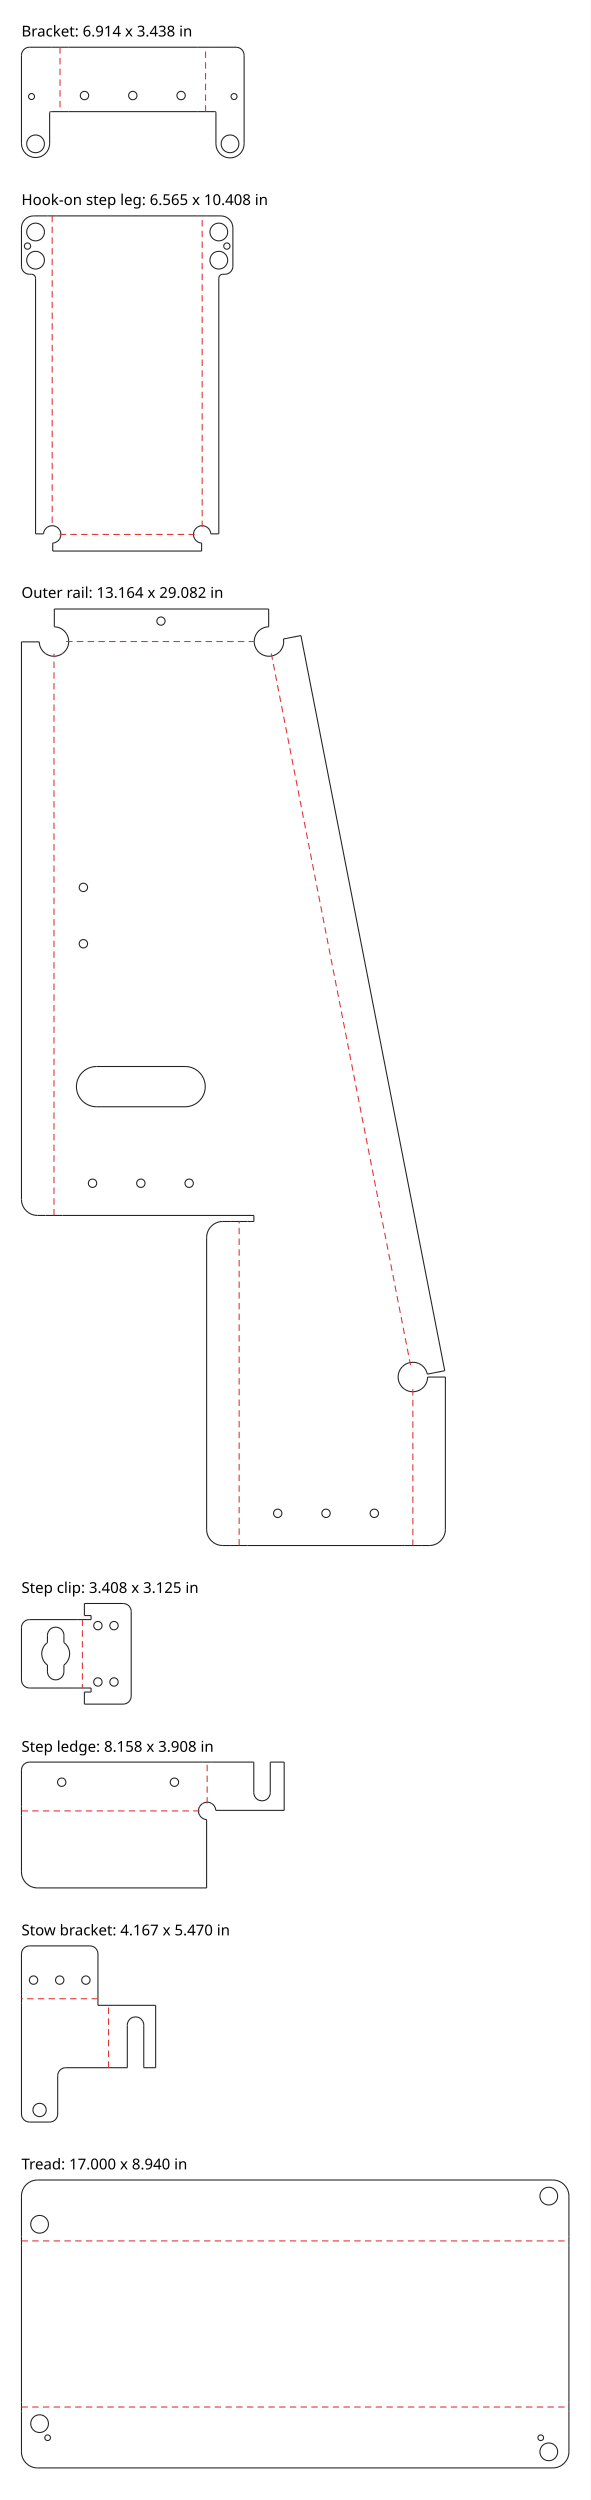
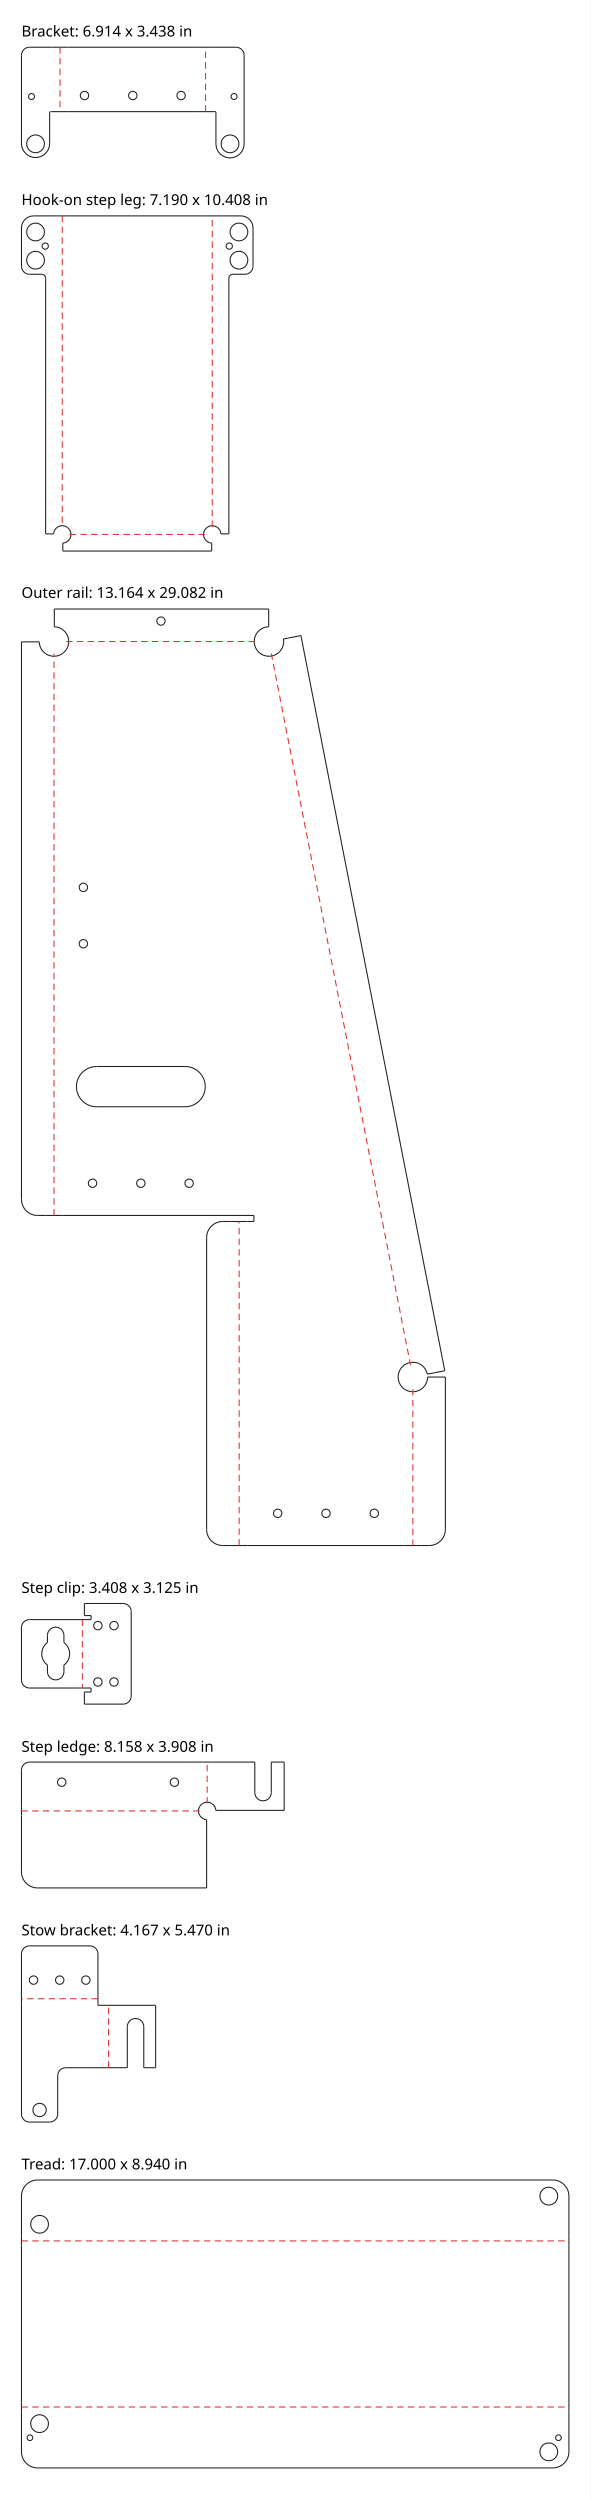
<svg xmlns="http://www.w3.org/2000/svg" width="550" height="2329" viewBox="0 0 550 2329">
  <rect width="100%" height="100%" fill="#fff" />
  <text x="20" y="34" font-family="sans-serif" font-size="14">Bracket: 6.914 x 3.438 in</text>
  <circle cx="168.71" cy="89.00" r="3.90" stroke="#222" fill="none" />
  <circle cx="123.71" cy="89.00" r="3.90" stroke="#222" fill="none" />
  <circle cx="214.29" cy="134.00" r="8.27" stroke="#222" fill="none" />
  <circle cx="29.38" cy="89.94" r="2.81" stroke="#222" fill="none" />
  <circle cx="218.04" cy="89.94" r="2.81" stroke="#222" fill="none" />
  <line x1="219.91" y1="44.00" x2="199.29" y2="44.00" stroke="#222" fill="none" />
  <circle cx="78.71" cy="89.00" r="3.90" stroke="#222" fill="none" />
  <path d="M27.50 44.00 A7.50 7.50 0 0 0 20.00 51.50" stroke="#222" fill="none" />
  <line x1="27.50" y1="44.00" x2="48.13" y2="44.00" stroke="#222" fill="none" />
  <path d="M227.41 51.50 A7.50 7.50 0 0 0 219.91 44.00" stroke="#222" fill="none" />
  <line x1="20.00" y1="51.50" x2="20.00" y2="134.00" stroke="#222" fill="none" />
  <line x1="47.19" y1="104.00" x2="48.13" y2="104.00" stroke="#222" fill="none" />
  <line x1="183.71" y1="44.00" x2="199.29" y2="44.00" stroke="#222" fill="none" />
  <line x1="227.41" y1="51.50" x2="227.41" y2="134.00" stroke="#222" fill="none" />
  <path d="M20.00 134.00 A13.13 13.13 0 0 0 46.25 134.00" stroke="#222" fill="none" />
  <line x1="200.22" y1="104.00" x2="199.29" y2="104.00" stroke="#222" fill="none" />
  <line x1="48.13" y1="44.00" x2="63.71" y2="44.00" stroke="#222" fill="none" />
  <path d="M201.16 134.00 A13.12 13.12 0 1 0 227.41 134.00" stroke="#222" fill="none" />
  <line x1="46.25" y1="134.00" x2="46.25" y2="104.94" stroke="#222" fill="none" />
  <line x1="183.71" y1="44.00" x2="63.71" y2="44.00" stroke="#222" fill="none" />
  <line x1="63.71" y1="104.00" x2="48.13" y2="104.00" stroke="#222" fill="none" />
  <line x1="201.16" y1="134.00" x2="201.16" y2="104.94" stroke="#222" fill="none" />
  <path d="M47.19 104.00 A0.94 0.94 0 0 0 46.25 104.94" stroke="#222" fill="none" />
  <line x1="63.71" y1="104.00" x2="183.71" y2="104.00" stroke="#222" fill="none" />
  <line x1="199.29" y1="104.00" x2="183.71" y2="104.00" stroke="#222" fill="none" />
  <path d="M201.16 104.94 A0.94 0.94 0 0 0 200.22 104.00" stroke="#222" fill="none" />
  <circle cx="33.13" cy="134.00" r="8.27" stroke="#222" fill="none" />
  <line x1="191.50" y1="104.00" x2="191.50" y2="44.00" stroke="#d33" stroke-dasharray="6 4" fill="none" />
  <line x1="55.92" y1="44.00" x2="55.92" y2="104.00" stroke="#d33" stroke-dasharray="6 4" fill="none" />
-   <text x="20" y="191" font-family="sans-serif" font-size="14">Hook-on step leg: 6.565 x 10.408 in</text>
-   <path d="M33.13 259.25 A3.75 3.75 0 0 0 29.38 255.50" stroke="#222" fill="none" />
-   <line x1="29.38" y1="255.50" x2="27.50" y2="255.50" stroke="#222" fill="none" />
-   <path d="M207.59 255.50 A3.75 3.75 0 0 0 203.84 259.25" stroke="#222" fill="none" />
-   <line x1="205.71" y1="201.13" x2="192.59" y2="201.13" stroke="#222" fill="none" />
-   <line x1="187.83" y1="513.36" x2="187.83" y2="505.95" stroke="#222" fill="none" />
-   <line x1="33.13" y1="497.35" x2="40.53" y2="497.35" stroke="#222" fill="none" />
-   <path d="M181.45 493.63 A8.10 8.10 0 0 0 181.45 502.11" stroke="#222" fill="none" />
-   <line x1="207.59" y1="255.50" x2="209.46" y2="255.50" stroke="#222" fill="none" />
-   <line x1="31.25" y1="201.13" x2="44.38" y2="201.13" stroke="#222" fill="none" />
-   <path d="M196.43 497.35 A8.10 8.10 0 0 0 192.59 490.97" stroke="#222" fill="none" />
-   <path d="M192.59 490.97 A8.10 8.10 0 0 0 184.11 490.97" stroke="#222" fill="none" />
-   <path d="M55.52 493.63 A8.10 8.10 0 0 0 52.86 490.97" stroke="#222" fill="none" />
+   <text x="20" y="191" font-family="sans-serif" font-size="14">Hook-on step leg: 7.190 x 10.408 in</text>
+   <path d="M42.50 259.25 A3.75 3.75 0 0 0 38.75 255.50" stroke="#222" fill="none" />
+   <line x1="38.75" y1="255.50" x2="27.50" y2="255.50" stroke="#222" fill="none" />
+   <path d="M216.96 255.50 A3.75 3.75 0 0 0 213.21 259.25" stroke="#222" fill="none" />
+   <line x1="224.46" y1="201.13" x2="201.96" y2="201.13" stroke="#222" fill="none" />
+   <line x1="197.21" y1="513.36" x2="197.21" y2="505.95" stroke="#222" fill="none" />
+   <line x1="42.50" y1="497.35" x2="49.91" y2="497.35" stroke="#222" fill="none" />
+   <path d="M190.82 493.63 A8.10 8.10 0 0 0 190.82 502.11" stroke="#222" fill="none" />
+   <line x1="216.96" y1="255.50" x2="228.21" y2="255.50" stroke="#222" fill="none" />
+   <line x1="31.25" y1="201.13" x2="53.75" y2="201.13" stroke="#222" fill="none" />
+   <path d="M205.81 497.35 A8.10 8.10 0 0 0 201.96 490.97" stroke="#222" fill="none" />
+   <path d="M201.96 490.97 A8.10 8.10 0 0 0 193.48 490.97" stroke="#222" fill="none" />
+   <path d="M64.89 493.62 A8.10 8.10 0 0 0 62.23 490.97" stroke="#222" fill="none" />
  <path d="M20.00 248.00 A7.50 7.50 0 0 0 27.50 255.50" stroke="#222" fill="none" />
-   <path d="M209.46 255.50 A7.50 7.50 0 0 0 216.96 248.00" stroke="#222" fill="none" />
-   <line x1="49.13" y1="513.36" x2="187.83" y2="513.36" stroke="#222" fill="none" />
-   <path d="M184.11 490.97 A8.10 8.10 0 0 0 181.45 493.63" stroke="#222" fill="none" />
-   <line x1="184.11" y1="201.13" x2="192.59" y2="201.13" stroke="#222" fill="none" />
-   <path d="M49.13 505.95 A8.10 8.10 0 0 0 55.52 502.11" stroke="#222" fill="none" />
+   <path d="M228.21 255.50 A7.50 7.50 0 0 0 235.71 248.00" stroke="#222" fill="none" />
+   <line x1="58.51" y1="513.36" x2="197.21" y2="513.36" stroke="#222" fill="none" />
+   <path d="M193.48 490.97 A8.10 8.10 0 0 0 190.82 493.63" stroke="#222" fill="none" />
+   <line x1="193.48" y1="201.13" x2="201.96" y2="201.13" stroke="#222" fill="none" />
+   <path d="M58.51 505.95 A8.10 8.10 0 0 0 64.89 502.11" stroke="#222" fill="none" />
  <line x1="20.00" y1="248.00" x2="20.00" y2="212.38" stroke="#222" fill="none" />
-   <line x1="216.96" y1="248.00" x2="216.96" y2="212.38" stroke="#222" fill="none" />
-   <line x1="184.11" y1="201.13" x2="52.86" y2="201.13" stroke="#222" fill="none" />
-   <path d="M181.45 502.11 A8.10 8.10 0 0 0 187.83 505.95" stroke="#222" fill="none" />
-   <line x1="44.38" y1="201.13" x2="52.86" y2="201.13" stroke="#222" fill="none" />
+   <line x1="235.71" y1="248.00" x2="235.71" y2="212.38" stroke="#222" fill="none" />
+   <line x1="193.48" y1="201.13" x2="62.23" y2="201.13" stroke="#222" fill="none" />
+   <path d="M190.82 502.11 A8.10 8.10 0 0 0 197.21 505.95" stroke="#222" fill="none" />
+   <line x1="53.75" y1="201.13" x2="62.23" y2="201.13" stroke="#222" fill="none" />
  <path d="M31.25 201.13 A11.25 11.25 0 0 0 20.00 212.38" stroke="#222" fill="none" />
-   <path d="M216.96 212.38 A11.25 11.25 0 0 0 205.71 201.13" stroke="#222" fill="none" />
-   <line x1="33.13" y1="497.35" x2="33.13" y2="259.25" stroke="#222" fill="none" />
-   <line x1="203.84" y1="497.35" x2="196.43" y2="497.35" stroke="#222" fill="none" />
+   <path d="M235.71 212.38 A11.25 11.25 0 0 0 224.46 201.13" stroke="#222" fill="none" />
+   <line x1="42.50" y1="497.35" x2="42.50" y2="259.25" stroke="#222" fill="none" />
+   <line x1="213.21" y1="497.35" x2="205.81" y2="497.35" stroke="#222" fill="none" />
  <circle cx="33.13" cy="216.13" r="8.27" stroke="#222" fill="none" />
-   <circle cx="203.84" cy="216.13" r="8.27" stroke="#222" fill="none" />
-   <line x1="203.84" y1="497.35" x2="203.84" y2="259.25" stroke="#222" fill="none" />
-   <path d="M44.37 490.97 A8.10 8.10 0 0 0 40.53 497.35" stroke="#222" fill="none" />
+   <circle cx="222.59" cy="216.13" r="8.27" stroke="#222" fill="none" />
+   <line x1="213.21" y1="497.35" x2="213.21" y2="259.25" stroke="#222" fill="none" />
+   <path d="M53.75 490.97 A8.10 8.10 0 0 0 49.91 497.35" stroke="#222" fill="none" />
  <circle cx="33.13" cy="242.38" r="8.27" stroke="#222" fill="none" />
-   <circle cx="203.84" cy="242.38" r="8.27" stroke="#222" fill="none" />
-   <path d="M55.52 502.11 A8.10 8.10 0 0 0 55.52 493.63" stroke="#222" fill="none" />
-   <circle cx="25.63" cy="229.25" r="2.95" stroke="#222" fill="none" />
-   <circle cx="211.34" cy="229.25" r="2.95" stroke="#222" fill="none" />
-   <line x1="49.13" y1="513.36" x2="49.13" y2="505.95" stroke="#222" fill="none" />
-   <path d="M52.86 490.97 A8.10 8.10 0 0 0 44.38 490.97" stroke="#222" fill="none" />
-   <line x1="188.35" y1="490.97" x2="188.35" y2="201.13" stroke="#d33" stroke-dasharray="6 4" fill="none" />
-   <line x1="48.62" y1="201.13" x2="48.62" y2="490.97" stroke="#d33" stroke-dasharray="6 4" fill="none" />
-   <line x1="55.52" y1="497.87" x2="181.45" y2="497.87" stroke="#d33" stroke-dasharray="6 4" fill="none" />
+   <circle cx="222.59" cy="242.38" r="8.27" stroke="#222" fill="none" />
+   <path d="M64.89 502.11 A8.10 8.10 0 0 0 64.89 493.63" stroke="#222" fill="none" />
+   <circle cx="42.13" cy="229.25" r="2.95" stroke="#222" fill="none" />
+   <circle cx="213.59" cy="229.25" r="2.95" stroke="#222" fill="none" />
+   <line x1="58.51" y1="513.36" x2="58.51" y2="505.95" stroke="#222" fill="none" />
+   <path d="M62.23 490.97 A8.10 8.10 0 0 0 53.75 490.97" stroke="#222" fill="none" />
+   <line x1="197.72" y1="490.97" x2="197.72" y2="201.13" stroke="#d33" stroke-dasharray="6 4" fill="none" />
+   <line x1="57.99" y1="201.13" x2="57.99" y2="490.97" stroke="#d33" stroke-dasharray="6 4" fill="none" />
+   <line x1="64.89" y1="497.87" x2="190.82" y2="497.87" stroke="#d33" stroke-dasharray="6 4" fill="none" />
  <text x="20" y="557" font-family="sans-serif" font-size="14">Outer rail: 13.164 x 29.082 in</text>
  <path d="M172.46 1031.06 A18.75 18.75 0 1 0 172.46 993.56" stroke="#222" fill="none" />
  <circle cx="303.71" cy="1409.81" r="3.90" stroke="#222" fill="none" />
  <line x1="192.50" y1="1152.94" x2="192.50" y2="1424.81" stroke="#222" fill="none" />
  <line x1="376.83" y1="1439.81" x2="230.58" y2="1439.81" stroke="#222" fill="none" />
  <path d="M36.57 597.96 A13.73 13.73 0 0 0 42.50 608.95" stroke="#222" fill="none" />
  <path d="M58.08 608.95 A13.73 13.73 0 0 0 61.59 605.44" stroke="#222" fill="none" />
  <path d="M245.09 610.23 A13.72 13.72 0 0 0 260.38 607.24" stroke="#222" fill="none" />
  <path d="M239.26 605.44 A13.73 13.73 0 0 0 245.09 610.23" stroke="#222" fill="none" />
  <circle cx="348.71" cy="1409.81" r="3.90" stroke="#222" fill="none" />
  <path d="M192.50 1424.81 A15.00 15.00 0 0 0 207.50 1439.81" stroke="#222" fill="none" />
  <line x1="250.30" y1="567.36" x2="50.60" y2="567.36" stroke="#222" fill="none" />
  <line x1="280.34" y1="592.09" x2="264.08" y2="595.27" stroke="#222" fill="none" />
  <path d="M374.81 1273.24 A13.73 13.73 0 0 0 376.83 1294.13" stroke="#222" fill="none" />
  <path d="M390.10 1270.24 A13.72 13.72 0 0 0 374.81 1273.24" stroke="#222" fill="none" />
  <path d="M61.59 589.86 A13.72 13.72 0 0 0 50.60 583.93" stroke="#222" fill="none" />
  <line x1="172.46" y1="993.56" x2="89.96" y2="993.56" stroke="#222" fill="none" />
  <circle cx="86.21" cy="1102.31" r="3.90" stroke="#222" fill="none" />
  <line x1="414.34" y1="1276.97" x2="280.34" y2="592.09" stroke="#222" fill="none" />
  <line x1="215.00" y1="1137.94" x2="207.50" y2="1137.94" stroke="#222" fill="none" />
  <line x1="414.34" y1="1276.97" x2="398.08" y2="1280.15" stroke="#222" fill="none" />
  <path d="M250.30 583.92 A13.72 13.72 0 0 0 239.26 589.86" stroke="#222" fill="none" />
  <line x1="392.41" y1="1439.81" x2="376.83" y2="1439.81" stroke="#222" fill="none" />
  <path d="M376.83 1294.13 A13.73 13.73 0 0 0 392.41 1294.13" stroke="#222" fill="none" />
  <path d="M89.96 993.56 A18.75 18.75 0 1 0 89.96 1031.06" stroke="#222" fill="none" />
  <circle cx="131.21" cy="1102.31" r="3.90" stroke="#222" fill="none" />
  <path d="M20.00 1117.31 A15.00 15.00 0 0 0 35.00 1132.31" stroke="#222" fill="none" />
  <line x1="236.52" y1="1132.31" x2="58.08" y2="1132.31" stroke="#222" fill="none" />
  <line x1="20.00" y1="597.96" x2="36.57" y2="597.96" stroke="#222" fill="none" />
  <path d="M392.41 1294.13 A13.72 13.72 0 0 0 398.35 1282.87" stroke="#222" fill="none" />
  <line x1="230.58" y1="1439.81" x2="215.00" y2="1439.81" stroke="#222" fill="none" />
  <line x1="215.00" y1="1137.94" x2="230.58" y2="1137.94" stroke="#222" fill="none" />
  <line x1="89.96" y1="1031.06" x2="172.46" y2="1031.06" stroke="#222" fill="none" />
  <circle cx="176.21" cy="1102.31" r="3.90" stroke="#222" fill="none" />
  <line x1="399.91" y1="1439.81" x2="392.41" y2="1439.81" stroke="#222" fill="none" />
  <line x1="236.52" y1="1137.94" x2="236.52" y2="1132.31" stroke="#222" fill="none" />
  <line x1="58.08" y1="1132.31" x2="42.50" y2="1132.31" stroke="#222" fill="none" />
  <path d="M260.38 607.24 A13.73 13.73 0 0 0 264.08 595.27" stroke="#222" fill="none" />
  <circle cx="77.67" cy="879.19" r="3.90" stroke="#222" fill="none" />
  <path d="M399.91 1439.81 A15.00 15.00 0 0 0 414.91 1424.81" stroke="#222" fill="none" />
  <line x1="207.50" y1="1439.81" x2="215.00" y2="1439.81" stroke="#222" fill="none" />
  <line x1="230.58" y1="1137.94" x2="236.52" y2="1137.94" stroke="#222" fill="none" />
  <path d="M398.08 1280.15 A13.72 13.72 0 0 0 390.10 1270.24" stroke="#222" fill="none" />
  <path d="M42.50 608.95 A13.73 13.73 0 0 0 58.08 608.95" stroke="#222" fill="none" />
  <circle cx="77.67" cy="826.69" r="3.90" stroke="#222" fill="none" />
  <line x1="414.91" y1="1424.81" x2="414.91" y2="1282.87" stroke="#222" fill="none" />
  <line x1="35.00" y1="1132.31" x2="42.50" y2="1132.31" stroke="#222" fill="none" />
  <circle cx="149.96" cy="578.61" r="3.84" stroke="#222" fill="none" />
  <line x1="414.91" y1="1282.87" x2="398.35" y2="1282.87" stroke="#222" fill="none" />
  <line x1="50.60" y1="567.36" x2="50.60" y2="583.93" stroke="#222" fill="none" />
  <path d="M61.59 605.44 A13.73 13.73 0 0 0 61.59 589.86" stroke="#222" fill="none" />
  <circle cx="258.71" cy="1409.81" r="3.90" stroke="#222" fill="none" />
  <path d="M207.50 1137.94 A15.00 15.00 0 0 0 192.50 1152.94" stroke="#222" fill="none" />
  <line x1="20.00" y1="1117.31" x2="20.00" y2="597.96" stroke="#222" fill="none" />
  <line x1="250.30" y1="567.36" x2="250.30" y2="583.92" stroke="#222" fill="none" />
  <path d="M239.26 589.86 A13.72 13.72 0 0 0 239.26 605.44" stroke="#222" fill="none" />
  <line x1="222.79" y1="1439.81" x2="222.79" y2="1137.94" stroke="#d33" stroke-dasharray="6 4" fill="none" />
  <line x1="50.29" y1="1132.31" x2="50.29" y2="608.95" stroke="#d33" stroke-dasharray="6 4" fill="none" />
  <line x1="61.59" y1="597.65" x2="239.26" y2="597.65" stroke="#d33" stroke-dasharray="6 4" fill="none" />
  <line x1="252.73" y1="608.74" x2="382.45" y2="1271.74" stroke="#d33" stroke-dasharray="6 4" fill="none" />
  <line x1="384.62" y1="1294.13" x2="384.62" y2="1439.81" stroke="#d33" stroke-dasharray="6 4" fill="none" />
  <text x="20" y="1484" font-family="sans-serif" font-size="14">Step clip: 3.408 x 3.125 in</text>
  <line x1="122.23" y1="1580.06" x2="122.23" y2="1501.31" stroke="#222" fill="none" />
  <path d="M59.55 1523.81 A7.68 7.68 0 1 0 44.20 1523.81" stroke="#222" fill="none" />
  <line x1="27.50" y1="1572.56" x2="72.50" y2="1572.56" stroke="#222" fill="none" />
  <line x1="84.84" y1="1508.81" x2="84.84" y2="1505.06" stroke="#222" fill="none" />
  <circle cx="91.20" cy="1514.44" r="3.90" stroke="#222" fill="none" />
  <line x1="44.20" y1="1523.81" x2="44.20" y2="1530.21" stroke="#222" fill="none" />
  <line x1="72.50" y1="1508.81" x2="27.50" y2="1508.81" stroke="#222" fill="none" />
  <line x1="80.98" y1="1508.81" x2="84.84" y2="1508.81" stroke="#222" fill="none" />
  <circle cx="91.20" cy="1566.94" r="3.90" stroke="#222" fill="none" />
  <path d="M44.20 1530.21 A12.99 12.99 0 0 0 44.20 1551.17" stroke="#222" fill="none" />
  <line x1="78.62" y1="1576.31" x2="78.62" y2="1587.56" stroke="#222" fill="none" />
  <line x1="114.73" y1="1493.81" x2="78.62" y2="1493.81" stroke="#222" fill="none" />
  <line x1="80.98" y1="1572.56" x2="72.50" y2="1572.56" stroke="#222" fill="none" />
  <circle cx="106.20" cy="1514.44" r="3.90" stroke="#222" fill="none" />
  <line x1="44.20" y1="1551.17" x2="44.20" y2="1557.56" stroke="#222" fill="none" />
  <line x1="84.84" y1="1576.31" x2="78.62" y2="1576.31" stroke="#222" fill="none" />
  <line x1="78.62" y1="1587.56" x2="114.73" y2="1587.56" stroke="#222" fill="none" />
  <line x1="72.50" y1="1508.81" x2="80.98" y2="1508.81" stroke="#222" fill="none" />
  <circle cx="106.20" cy="1566.94" r="3.90" stroke="#222" fill="none" />
  <path d="M44.20 1557.56 A7.68 7.68 0 0 0 59.55 1557.56" stroke="#222" fill="none" />
  <line x1="84.84" y1="1572.56" x2="84.84" y2="1576.31" stroke="#222" fill="none" />
  <path d="M27.50 1508.81 A7.50 7.50 0 0 0 20.00 1516.31" stroke="#222" fill="none" />
  <line x1="59.55" y1="1557.56" x2="59.55" y2="1551.17" stroke="#222" fill="none" />
  <line x1="80.98" y1="1572.56" x2="84.84" y2="1572.56" stroke="#222" fill="none" />
  <path d="M122.23 1501.31 A7.50 7.50 0 0 0 114.73 1493.81" stroke="#222" fill="none" />
  <line x1="20.00" y1="1516.31" x2="20.00" y2="1565.06" stroke="#222" fill="none" />
  <path d="M59.55 1551.17 A12.99 12.99 0 0 0 59.55 1530.21" stroke="#222" fill="none" />
  <line x1="78.62" y1="1505.06" x2="78.62" y2="1493.81" stroke="#222" fill="none" />
  <path d="M114.73 1587.56 A7.50 7.50 0 0 0 122.23 1580.06" stroke="#222" fill="none" />
  <path d="M20.00 1565.06 A7.50 7.50 0 0 0 27.50 1572.56" stroke="#222" fill="none" />
  <line x1="59.55" y1="1530.21" x2="59.55" y2="1523.81" stroke="#222" fill="none" />
  <line x1="84.84" y1="1505.06" x2="78.62" y2="1505.06" stroke="#222" fill="none" />
  <line x1="76.74" y1="1508.81" x2="76.74" y2="1572.56" stroke="#d33" stroke-dasharray="6 4" fill="none" />
  <text x="20" y="1632" font-family="sans-serif" font-size="14">Step ledge: 8.158 x 3.908 in</text>
  <circle cx="162.50" cy="1660.31" r="3.90" stroke="#222" fill="none" />
  <path d="M27.50 1641.56 A7.50 7.50 0 0 0 20.00 1649.06" stroke="#222" fill="none" />
  <circle cx="57.50" cy="1660.31" r="3.90" stroke="#222" fill="none" />
-   <line x1="236.43" y1="1641.56" x2="197.23" y2="1641.56" stroke="#222" fill="none" />
+   <line x1="237.37" y1="1641.56" x2="197.23" y2="1641.56" stroke="#222" fill="none" />
  <path d="M186.09 1682.81 A8.10 8.10 0 0 0 186.09 1691.29" stroke="#222" fill="none" />
  <path d="M20.00 1743.79 A15.00 15.00 0 0 0 35.00 1758.79" stroke="#222" fill="none" />
  <line x1="192.48" y1="1758.79" x2="35.00" y2="1758.79" stroke="#222" fill="none" />
  <path d="M197.23 1680.15 A8.10 8.10 0 0 0 188.75 1680.15" stroke="#222" fill="none" />
  <line x1="264.73" y1="1686.54" x2="264.73" y2="1641.56" stroke="#222" fill="none" />
  <line x1="188.75" y1="1641.56" x2="27.50" y2="1641.56" stroke="#222" fill="none" />
  <line x1="192.48" y1="1758.79" x2="192.48" y2="1695.14" stroke="#222" fill="none" />
  <line x1="188.75" y1="1641.56" x2="197.23" y2="1641.56" stroke="#222" fill="none" />
-   <line x1="264.73" y1="1641.56" x2="251.78" y2="1641.56" stroke="#222" fill="none" />
+   <line x1="264.73" y1="1641.56" x2="252.72" y2="1641.56" stroke="#222" fill="none" />
  <line x1="20.00" y1="1649.06" x2="20.00" y2="1682.81" stroke="#222" fill="none" />
  <path d="M201.07 1686.54 A8.10 8.10 0 0 0 197.23 1680.15" stroke="#222" fill="none" />
-   <line x1="251.78" y1="1641.56" x2="251.78" y2="1669.69" stroke="#222" fill="none" />
-   <path d="M236.43 1669.69 A7.68 7.68 0 1 0 251.78 1669.69" stroke="#222" fill="none" />
-   <line x1="236.43" y1="1669.69" x2="236.43" y2="1641.56" stroke="#222" fill="none" />
+   <line x1="252.72" y1="1641.56" x2="252.72" y2="1669.69" stroke="#222" fill="none" />
+   <path d="M237.37 1669.69 A7.68 7.68 0 1 0 252.72 1669.69" stroke="#222" fill="none" />
+   <line x1="237.37" y1="1669.69" x2="237.37" y2="1641.56" stroke="#222" fill="none" />
  <line x1="264.73" y1="1686.54" x2="201.07" y2="1686.54" stroke="#222" fill="none" />
  <line x1="20.00" y1="1743.79" x2="20.00" y2="1691.29" stroke="#222" fill="none" />
  <path d="M186.09 1691.29 A8.10 8.10 0 0 0 192.48 1695.14" stroke="#222" fill="none" />
  <path d="M188.75 1680.15 A8.10 8.10 0 0 0 186.09 1682.81" stroke="#222" fill="none" />
  <line x1="20.00" y1="1691.29" x2="20.00" y2="1682.81" stroke="#222" fill="none" />
  <line x1="192.99" y1="1680.15" x2="192.99" y2="1641.56" stroke="#d33" stroke-dasharray="6 4" fill="none" />
  <line x1="20.00" y1="1687.05" x2="186.09" y2="1687.05" stroke="#d33" stroke-dasharray="6 4" fill="none" />
  <text x="20" y="1803" font-family="sans-serif" font-size="14">Stow bracket: 4.167 x 5.470 in</text>
  <path d="M91.25 1820.29 A7.50 7.50 0 0 0 83.75 1812.79" stroke="#222" fill="none" />
-   <line x1="133.94" y1="1886.90" x2="133.94" y2="1926.28" stroke="#222" fill="none" />
+   <line x1="133.94" y1="1887.84" x2="133.94" y2="1926.28" stroke="#222" fill="none" />
  <line x1="91.25" y1="1868.15" x2="91.25" y2="1866.28" stroke="#222" fill="none" />
  <line x1="20.00" y1="1866.28" x2="20.00" y2="1857.79" stroke="#222" fill="none" />
  <line x1="96.88" y1="1926.28" x2="105.36" y2="1926.28" stroke="#222" fill="none" />
  <line x1="83.75" y1="1812.79" x2="27.50" y2="1812.79" stroke="#222" fill="none" />
  <line x1="133.94" y1="1926.28" x2="145.01" y2="1926.28" stroke="#222" fill="none" />
  <line x1="105.36" y1="1926.28" x2="118.59" y2="1926.28" stroke="#222" fill="none" />
  <line x1="105.36" y1="1868.15" x2="96.88" y2="1868.15" stroke="#222" fill="none" />
  <path d="M20.00 1969.40 A7.50 7.50 0 0 0 27.50 1976.90" stroke="#222" fill="none" />
  <path d="M27.50 1812.79 A7.50 7.50 0 0 0 20.00 1820.29" stroke="#222" fill="none" />
  <line x1="145.01" y1="1926.28" x2="145.01" y2="1868.15" stroke="#222" fill="none" />
  <line x1="145.01" y1="1868.15" x2="105.36" y2="1868.15" stroke="#222" fill="none" />
  <line x1="27.50" y1="1976.90" x2="46.25" y2="1976.90" stroke="#222" fill="none" />
  <circle cx="80.00" cy="1844.67" r="3.90" stroke="#222" fill="none" />
  <line x1="91.25" y1="1820.29" x2="91.25" y2="1857.79" stroke="#222" fill="none" />
  <path d="M46.25 1976.90 A7.50 7.50 0 0 0 53.75 1969.40" stroke="#222" fill="none" />
  <circle cx="55.63" cy="1844.67" r="3.90" stroke="#222" fill="none" />
  <line x1="20.00" y1="1820.29" x2="20.00" y2="1857.79" stroke="#222" fill="none" />
  <line x1="53.75" y1="1969.40" x2="53.75" y2="1933.78" stroke="#222" fill="none" />
  <circle cx="31.25" cy="1844.67" r="3.90" stroke="#222" fill="none" />
  <line x1="20.00" y1="1866.28" x2="20.00" y2="1969.40" stroke="#222" fill="none" />
  <path d="M61.25 1926.28 A7.50 7.50 0 0 0 53.75 1933.78" stroke="#222" fill="none" />
-   <line x1="118.59" y1="1926.28" x2="118.59" y2="1886.90" stroke="#222" fill="none" />
+   <line x1="118.59" y1="1926.28" x2="118.59" y2="1887.84" stroke="#222" fill="none" />
  <line x1="61.25" y1="1926.28" x2="96.88" y2="1926.28" stroke="#222" fill="none" />
  <circle cx="36.88" cy="1965.65" r="6.20" stroke="#222" fill="none" />
-   <path d="M133.94 1886.90 A7.68 7.68 0 1 0 118.59 1886.90" stroke="#222" fill="none" />
+   <path d="M133.94 1887.84 A7.68 7.68 0 0 0 118.59 1887.84" stroke="#222" fill="none" />
  <line x1="96.88" y1="1868.15" x2="91.25" y2="1868.15" stroke="#222" fill="none" />
  <line x1="91.25" y1="1857.79" x2="91.25" y2="1866.28" stroke="#222" fill="none" />
  <line x1="101.12" y1="1926.28" x2="101.12" y2="1868.15" stroke="#d33" stroke-dasharray="6 4" fill="none" />
  <line x1="91.25" y1="1862.04" x2="20.00" y2="1862.04" stroke="#d33" stroke-dasharray="6 4" fill="none" />
  <text x="20" y="2021" font-family="sans-serif" font-size="14">Tread: 17.000 x 8.940 in</text>
  <path d="M35.00 2030.90 A15.00 15.00 0 0 0 20.00 2045.90" stroke="#222" fill="none" />
  <circle cx="36.88" cy="2072.15" r="8.27" stroke="#222" fill="none" />
  <path d="M530.00 2045.90 A15.00 15.00 0 0 0 515.00 2030.90" stroke="#222" fill="none" />
  <line x1="515.00" y1="2030.90" x2="35.00" y2="2030.90" stroke="#222" fill="none" />
-   <circle cx="44.38" cy="2270.99" r="2.66" stroke="#222" fill="none" />
-   <circle cx="503.75" cy="2270.99" r="2.66" stroke="#222" fill="none" />
+   <circle cx="27.88" cy="2270.99" r="2.66" stroke="#222" fill="none" />
+   <circle cx="520.25" cy="2270.99" r="2.66" stroke="#222" fill="none" />
  <circle cx="511.25" cy="2045.90" r="8.27" stroke="#222" fill="none" />
  <line x1="20.00" y1="2083.40" x2="20.00" y2="2045.90" stroke="#222" fill="none" />
  <path d="M515.00 2299.12 A15.00 15.00 0 0 0 530.00 2284.12" stroke="#222" fill="none" />
  <line x1="530.00" y1="2083.40" x2="530.00" y2="2045.90" stroke="#222" fill="none" />
  <line x1="515.00" y1="2299.12" x2="35.00" y2="2299.12" stroke="#222" fill="none" />
  <line x1="20.00" y1="2246.62" x2="20.00" y2="2284.12" stroke="#222" fill="none" />
  <line x1="20.00" y1="2091.88" x2="20.00" y2="2083.40" stroke="#222" fill="none" />
  <path d="M20.00 2284.12 A15.00 15.00 0 0 0 35.00 2299.12" stroke="#222" fill="none" />
  <line x1="530.00" y1="2246.62" x2="530.00" y2="2284.12" stroke="#222" fill="none" />
  <line x1="530.00" y1="2083.40" x2="530.00" y2="2091.88" stroke="#222" fill="none" />
  <circle cx="36.88" cy="2257.87" r="8.27" stroke="#222" fill="none" />
  <line x1="20.00" y1="2091.88" x2="20.00" y2="2238.13" stroke="#222" fill="none" />
  <line x1="20.00" y1="2246.62" x2="20.00" y2="2238.13" stroke="#222" fill="none" />
  <circle cx="511.25" cy="2284.12" r="8.27" stroke="#222" fill="none" />
  <line x1="530.00" y1="2091.88" x2="530.00" y2="2238.13" stroke="#222" fill="none" />
  <line x1="530.00" y1="2238.13" x2="530.00" y2="2246.62" stroke="#222" fill="none" />
  <line x1="20.00" y1="2242.38" x2="530.00" y2="2242.38" stroke="#d33" stroke-dasharray="6 4" fill="none" />
  <line x1="20.00" y1="2087.64" x2="530.00" y2="2087.64" stroke="#d33" stroke-dasharray="6 4" fill="none" />
</svg>
